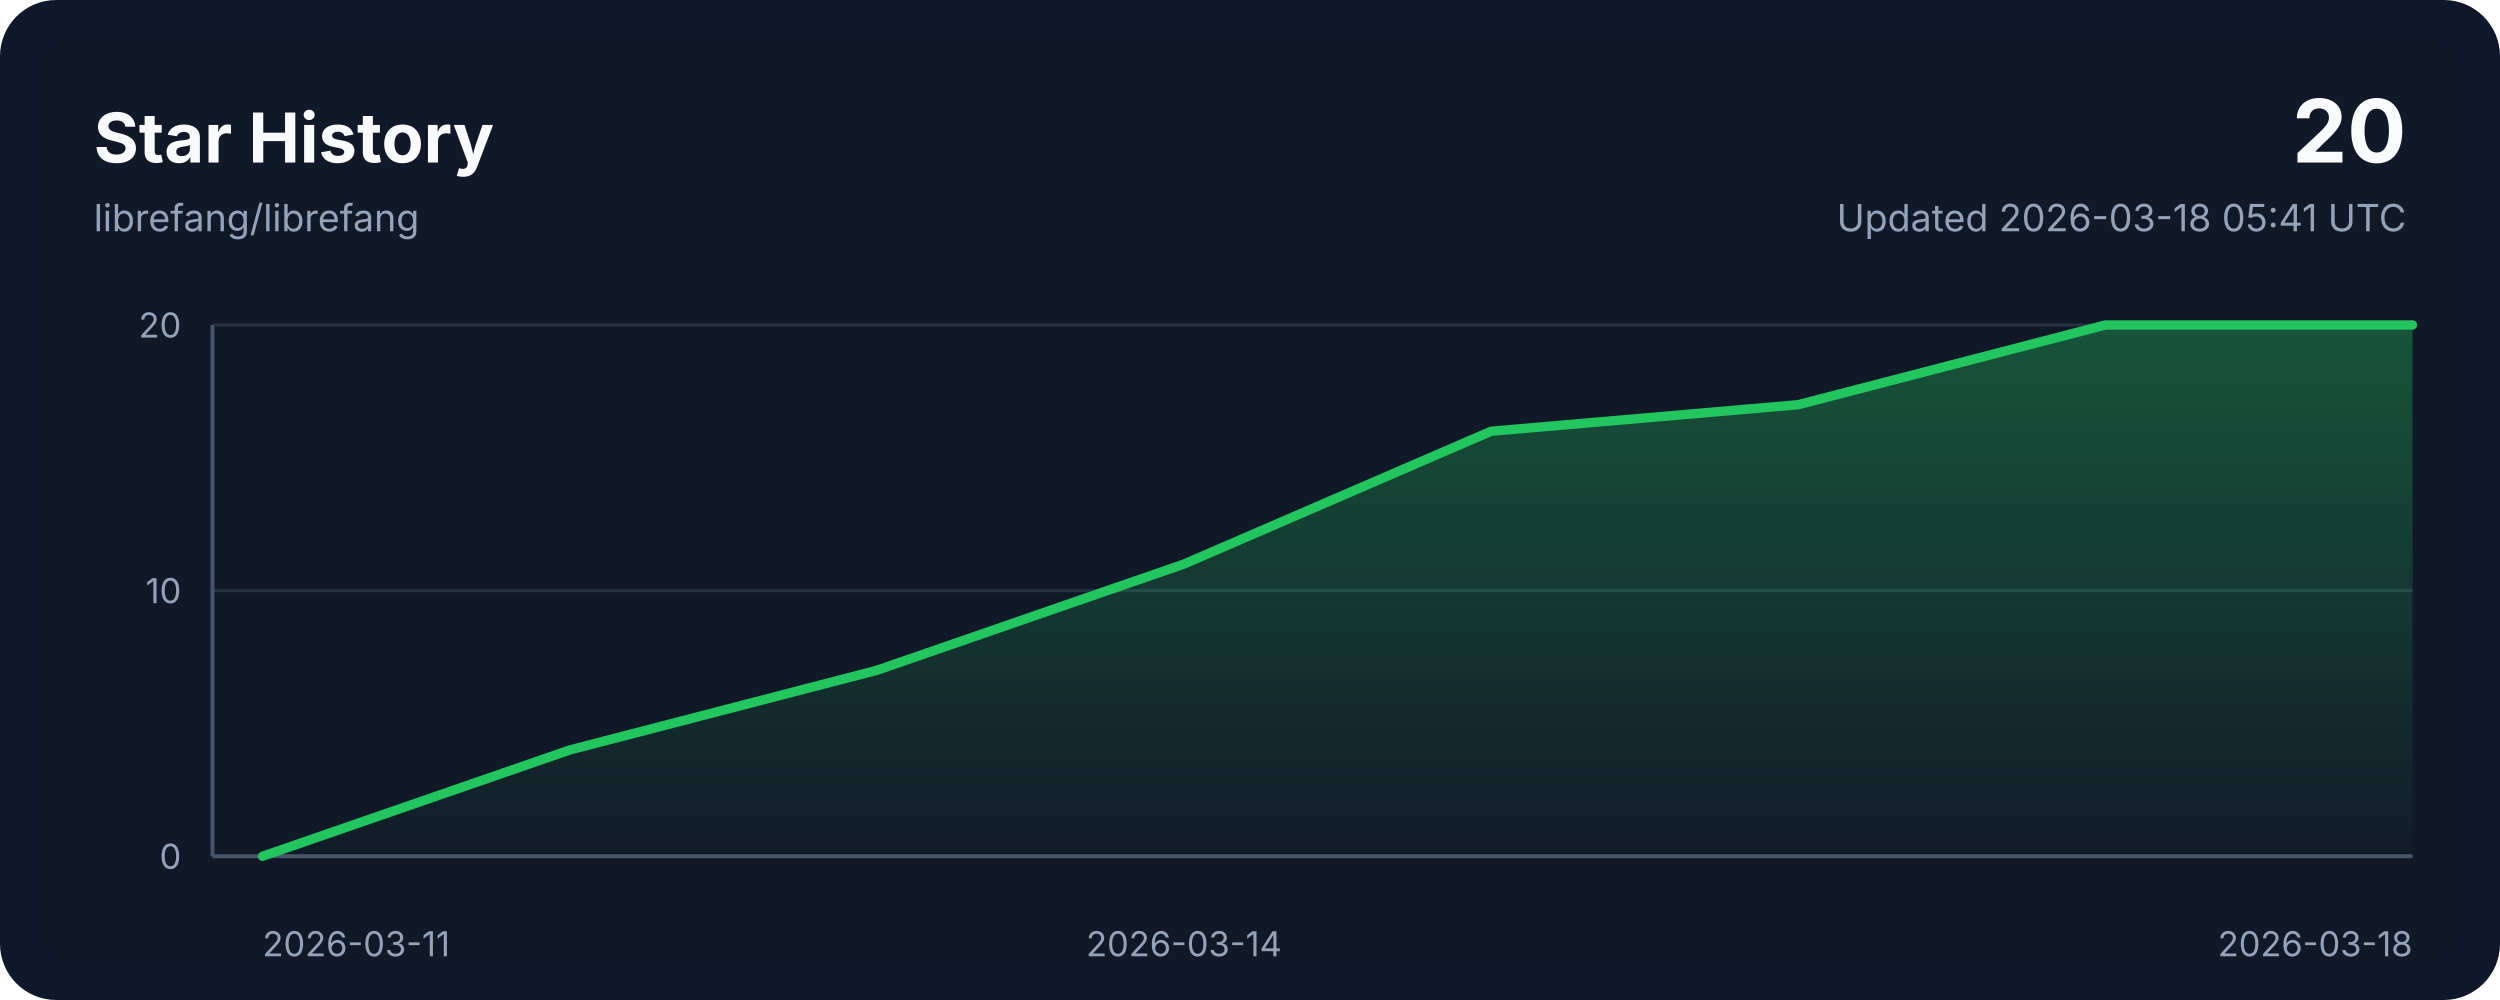
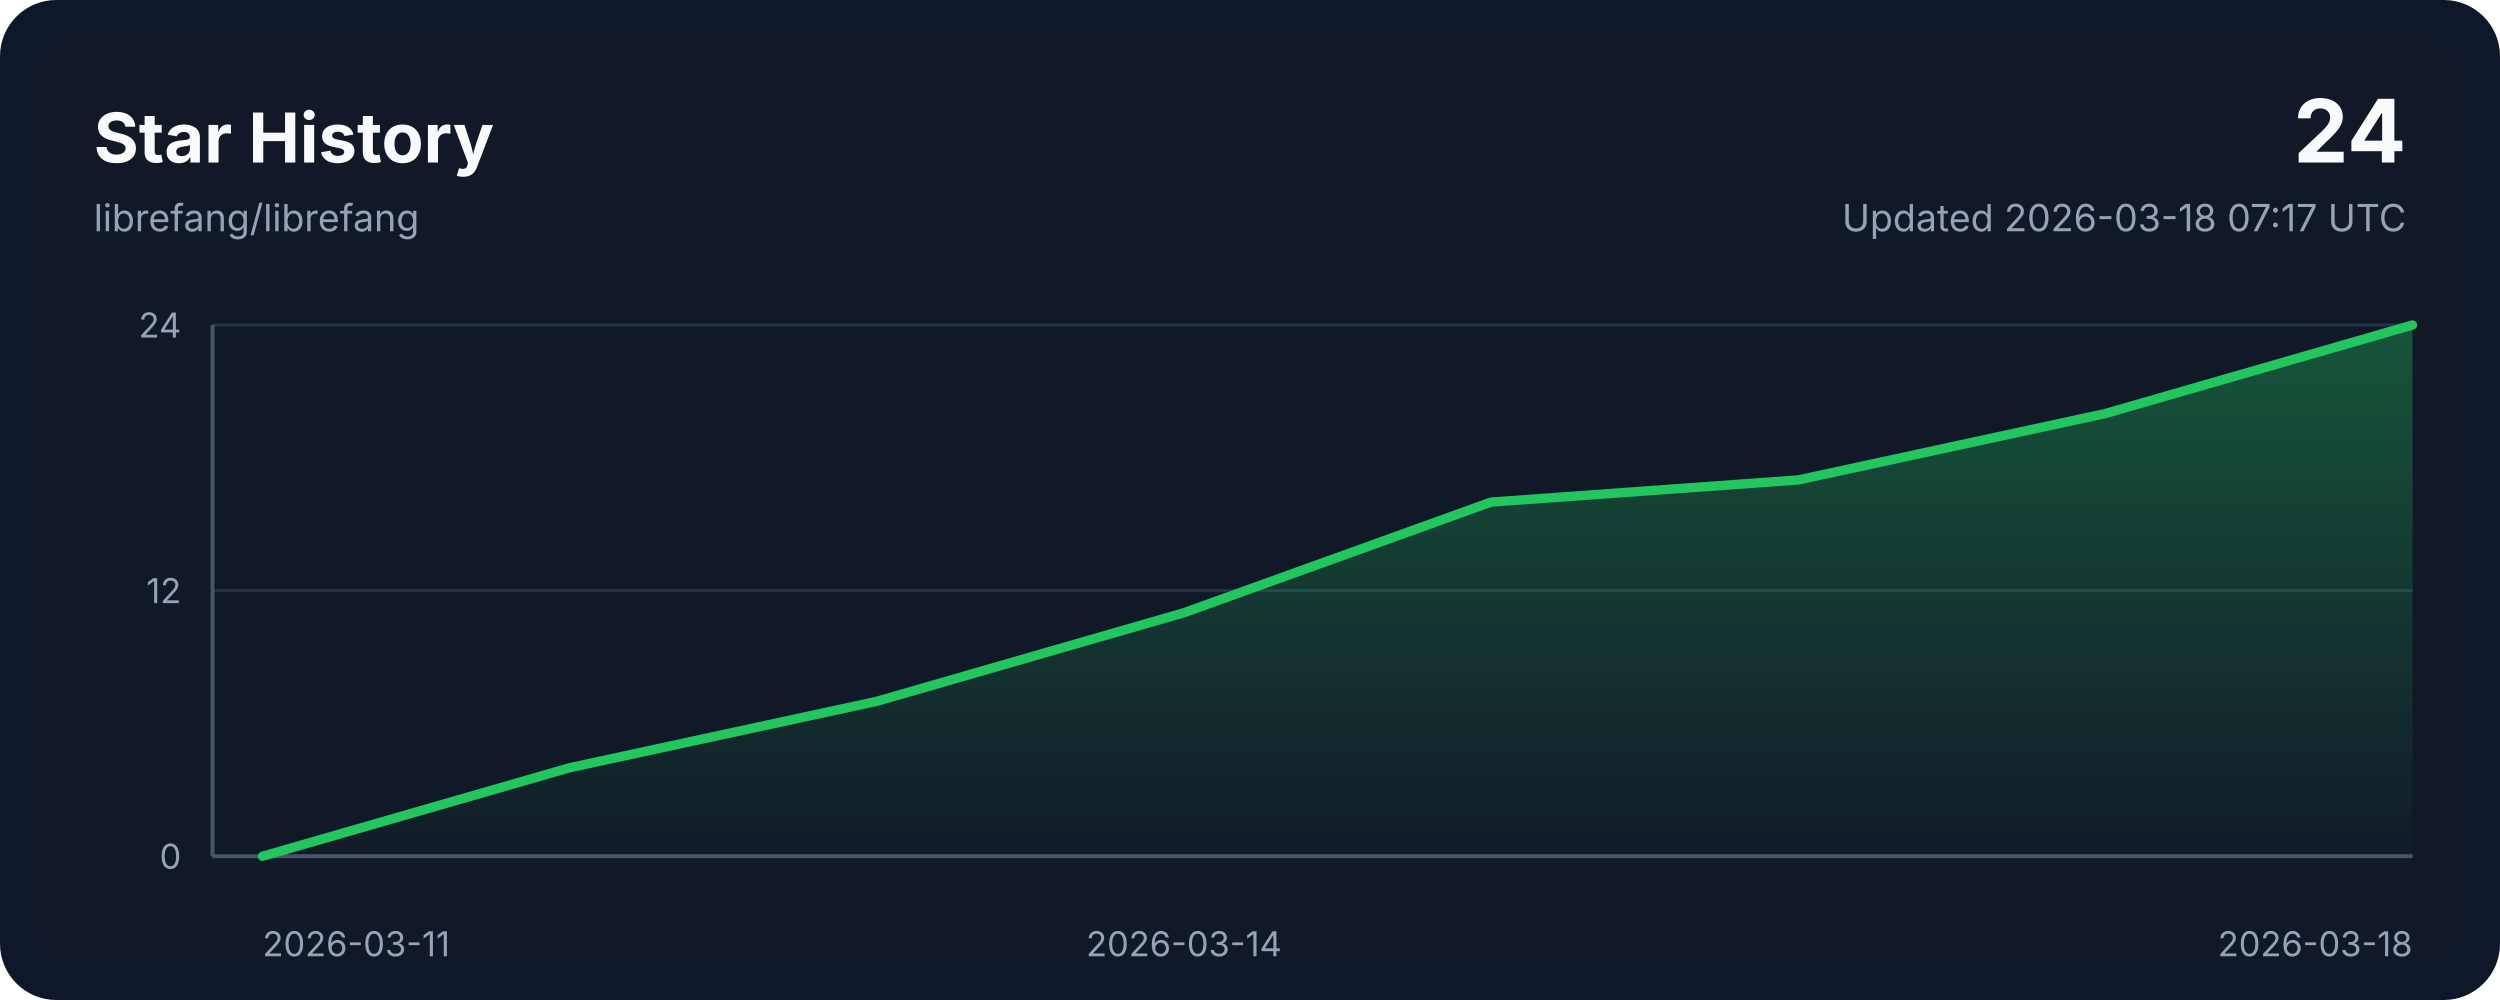
<svg xmlns="http://www.w3.org/2000/svg" width="800" height="320" viewBox="0 0 800 320" role="img" aria-labelledby="title desc">
  <style>
    .bg { fill: #0f172a; }
    .panel { fill: #111827; }
    .grid { stroke: #243244; stroke-width: 1; }
    .axis { stroke: #475569; stroke-width: 1.25; }
    .line { fill: none; stroke: #22c55e; stroke-width: 3; stroke-linecap: round; stroke-linejoin: round; }
    .area { fill: url(#areaGradient); }
    .title { font: 700 22px ui-sans-serif, system-ui, -apple-system, sans-serif; fill: #f8fafc; }
    .subtitle { font: 400 12px ui-sans-serif, system-ui, -apple-system, sans-serif; fill: #94a3b8; }
    .axis-label { font: 400 11px ui-sans-serif, system-ui, -apple-system, sans-serif; fill: #94a3b8; }
    .value { font: 700 28px ui-sans-serif, system-ui, -apple-system, sans-serif; fill: #f8fafc; }
  </style>
  <defs>
    <linearGradient id="areaGradient" x1="0" x2="0" y1="0" y2="1">
      <stop offset="0%" stop-color="#22c55e" stop-opacity="0.35" />
      <stop offset="100%" stop-color="#22c55e" stop-opacity="0.02" />
    </linearGradient>
  </defs>
  <rect width="800" height="320" rx="18" class="bg" />
  <rect x="12" y="12" width="776" height="296" rx="14" class="panel" />
  <text x="30" y="52" class="title">Star History</text>
  <text x="30" y="74" class="subtitle">librefang/librefang</text>
-   <text x="770" y="52" class="value" text-anchor="end">20</text>
-   <text x="770" y="74" class="subtitle" text-anchor="end">Updated 2026-03-18 05:41 UTC</text>
+   <text x="770" y="52" class="value" text-anchor="end">24</text>
+   <text x="770" y="74" class="subtitle" text-anchor="end">Updated 2026-03-18 07:17 UTC</text>
  <line x1="68" y1="274.00" x2="772" y2="274.00" class="grid" />
  <line x1="68" y1="189.00" x2="772" y2="189.00" class="grid" />
  <line x1="68" y1="104.00" x2="772" y2="104.00" class="grid" />
  <line x1="68" y1="274" x2="772" y2="274" class="axis" />
  <line x1="68" y1="104" x2="68" y2="274" class="axis" />
-   <path d="M 84,274 L 84.00,274.00 L 182.29,240.00 L 280.57,214.50 L 378.86,180.50 L 477.14,138.00 L 575.43,129.50 L 673.71,104.00 L 772.00,104.00 L 772,274 Z" class="area" />
-   <polyline points="84.00,274.00 182.29,240.00 280.57,214.50 378.86,180.50 477.14,138.00 575.43,129.50 673.71,104.00 772.00,104.00" class="line" />
+   <path d="M 84,274 L 84.00,274.00 L 182.29,245.67 L 280.57,224.42 L 378.86,196.08 L 477.14,160.67 L 575.43,153.58 L 673.71,132.33 L 772.00,104.00 L 772,274 Z" class="area" />
+   <polyline points="84.00,274.00 182.29,245.67 280.57,224.42 378.86,196.08 477.14,160.67 575.43,153.58 673.71,132.33 772.00,104.00" class="line" />
  <text x="84.00" y="306" class="axis-label" text-anchor="start">2026-03-11</text>
  <text x="378.86" y="306" class="axis-label" text-anchor="middle">2026-03-14</text>
  <text x="772.00" y="306" class="axis-label" text-anchor="end">2026-03-18</text>
  <text x="58" y="278.00" class="axis-label" text-anchor="end">0</text>
-   <text x="58" y="193.00" class="axis-label" text-anchor="end">10</text>
-   <text x="58" y="108.00" class="axis-label" text-anchor="end">20</text>
+   <text x="58" y="193.00" class="axis-label" text-anchor="end">12</text>
+   <text x="58" y="108.00" class="axis-label" text-anchor="end">24</text>
</svg>
